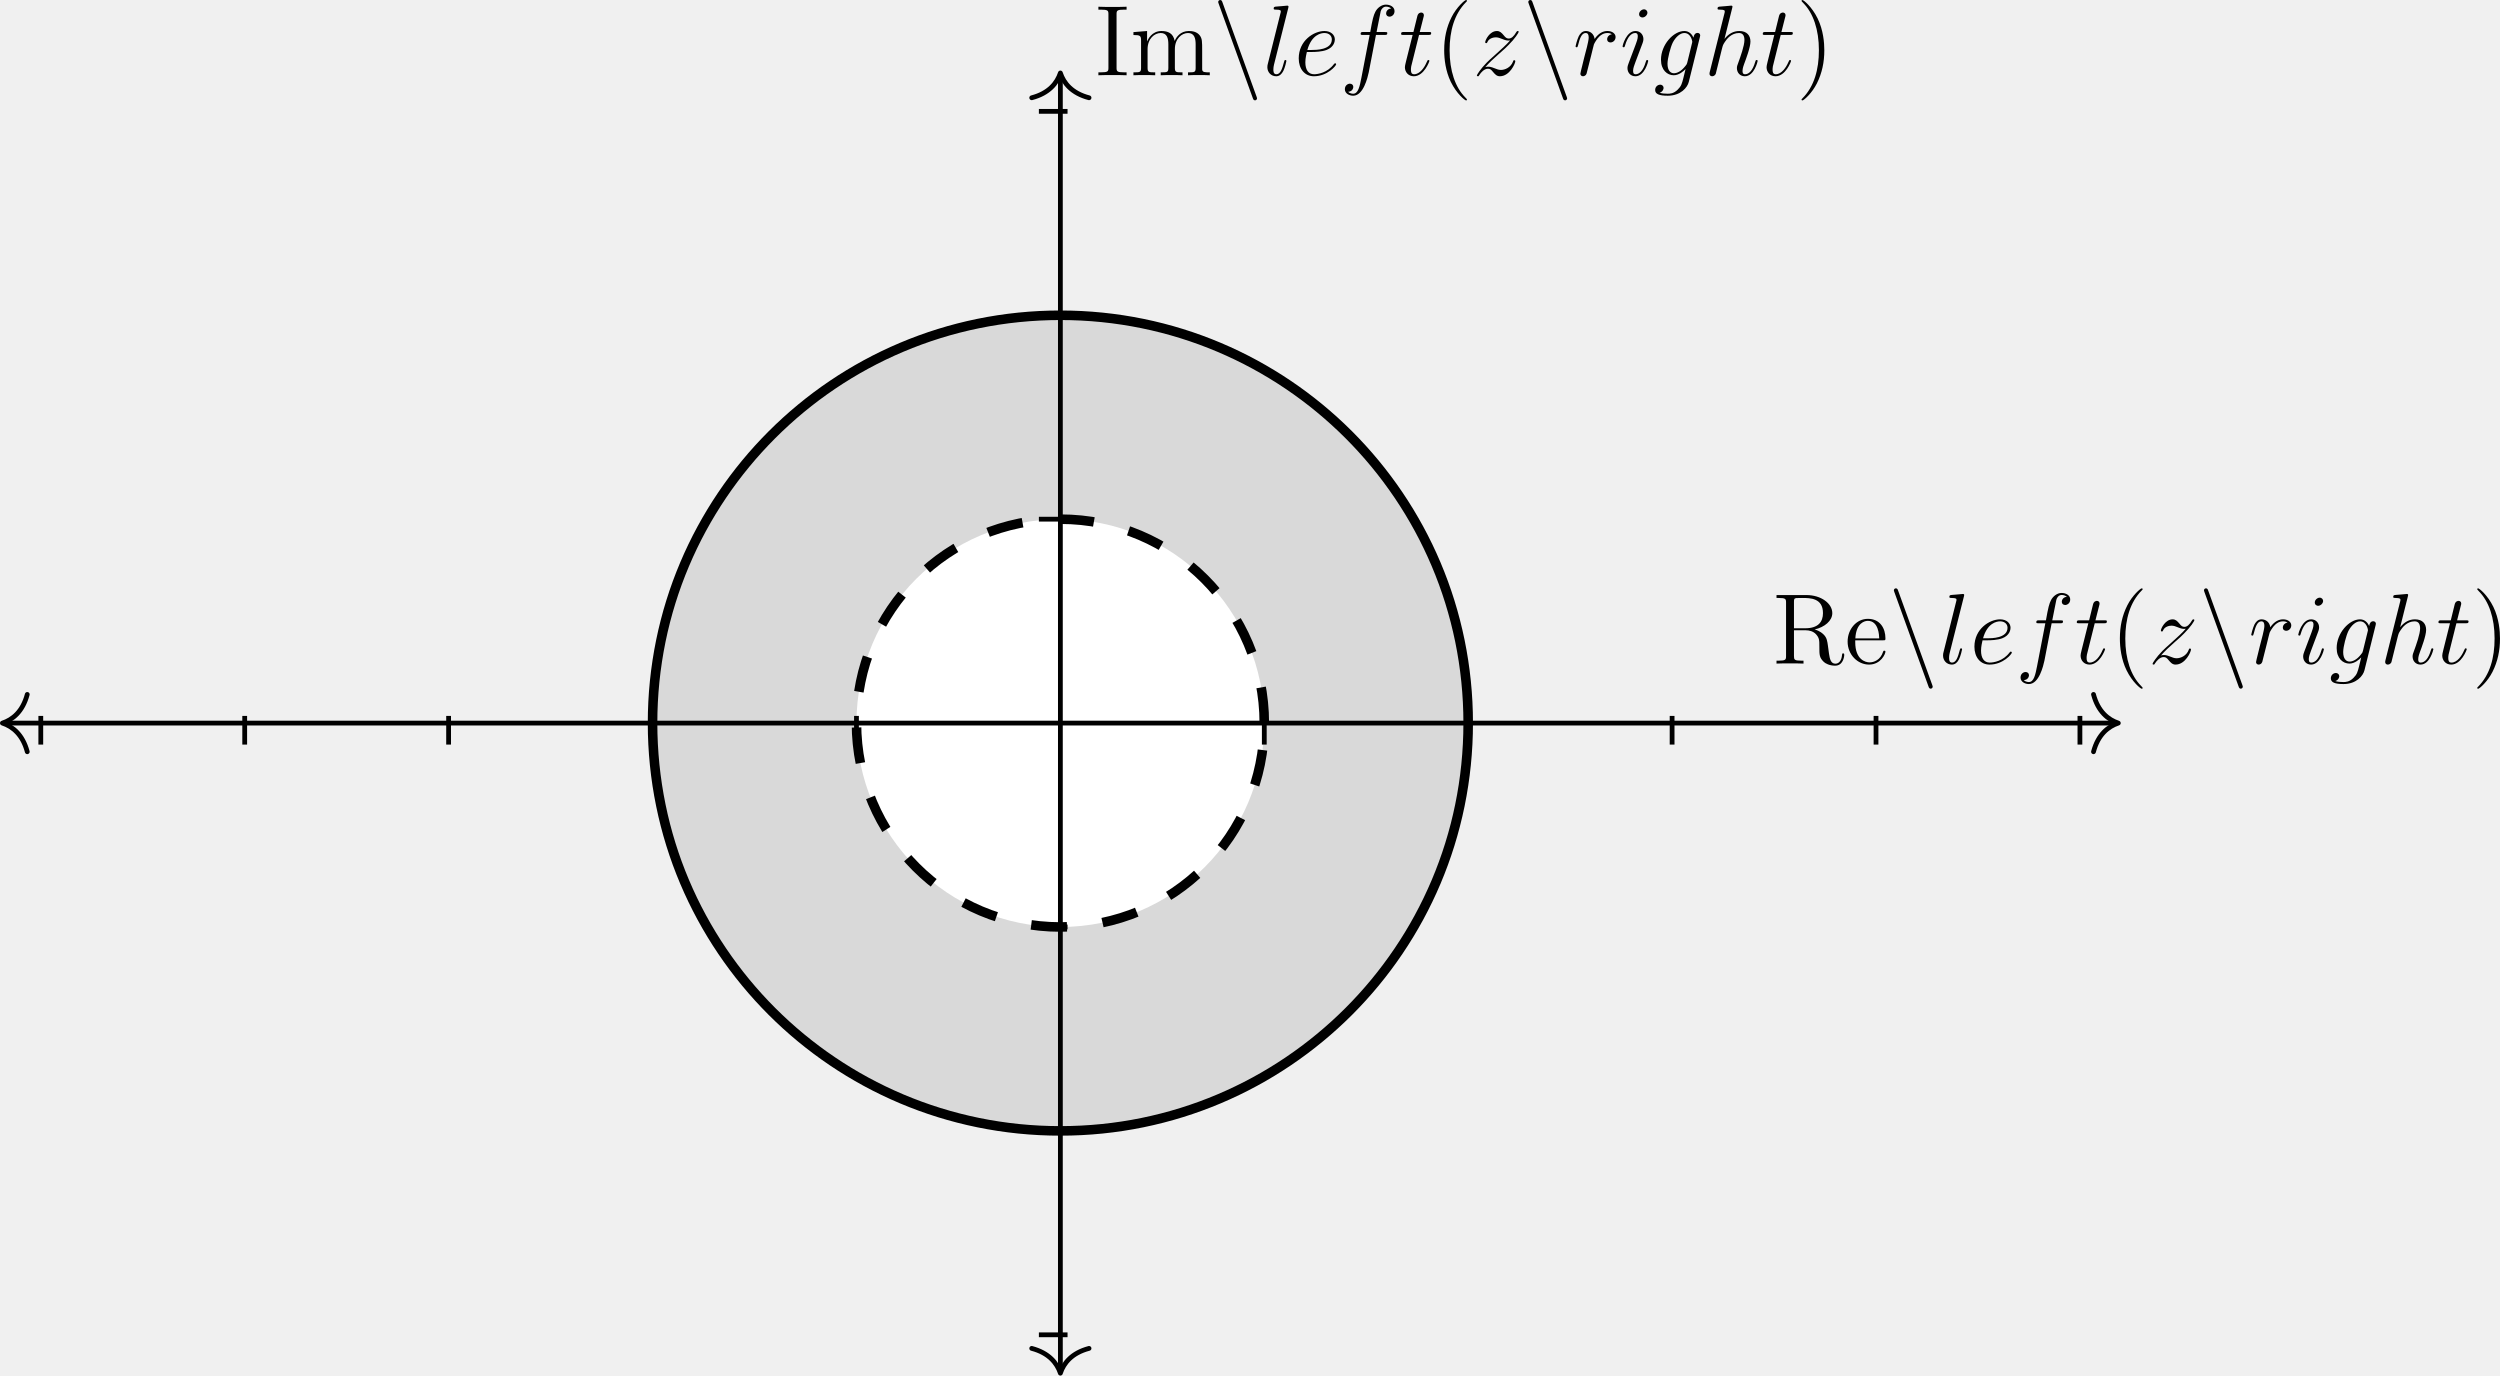
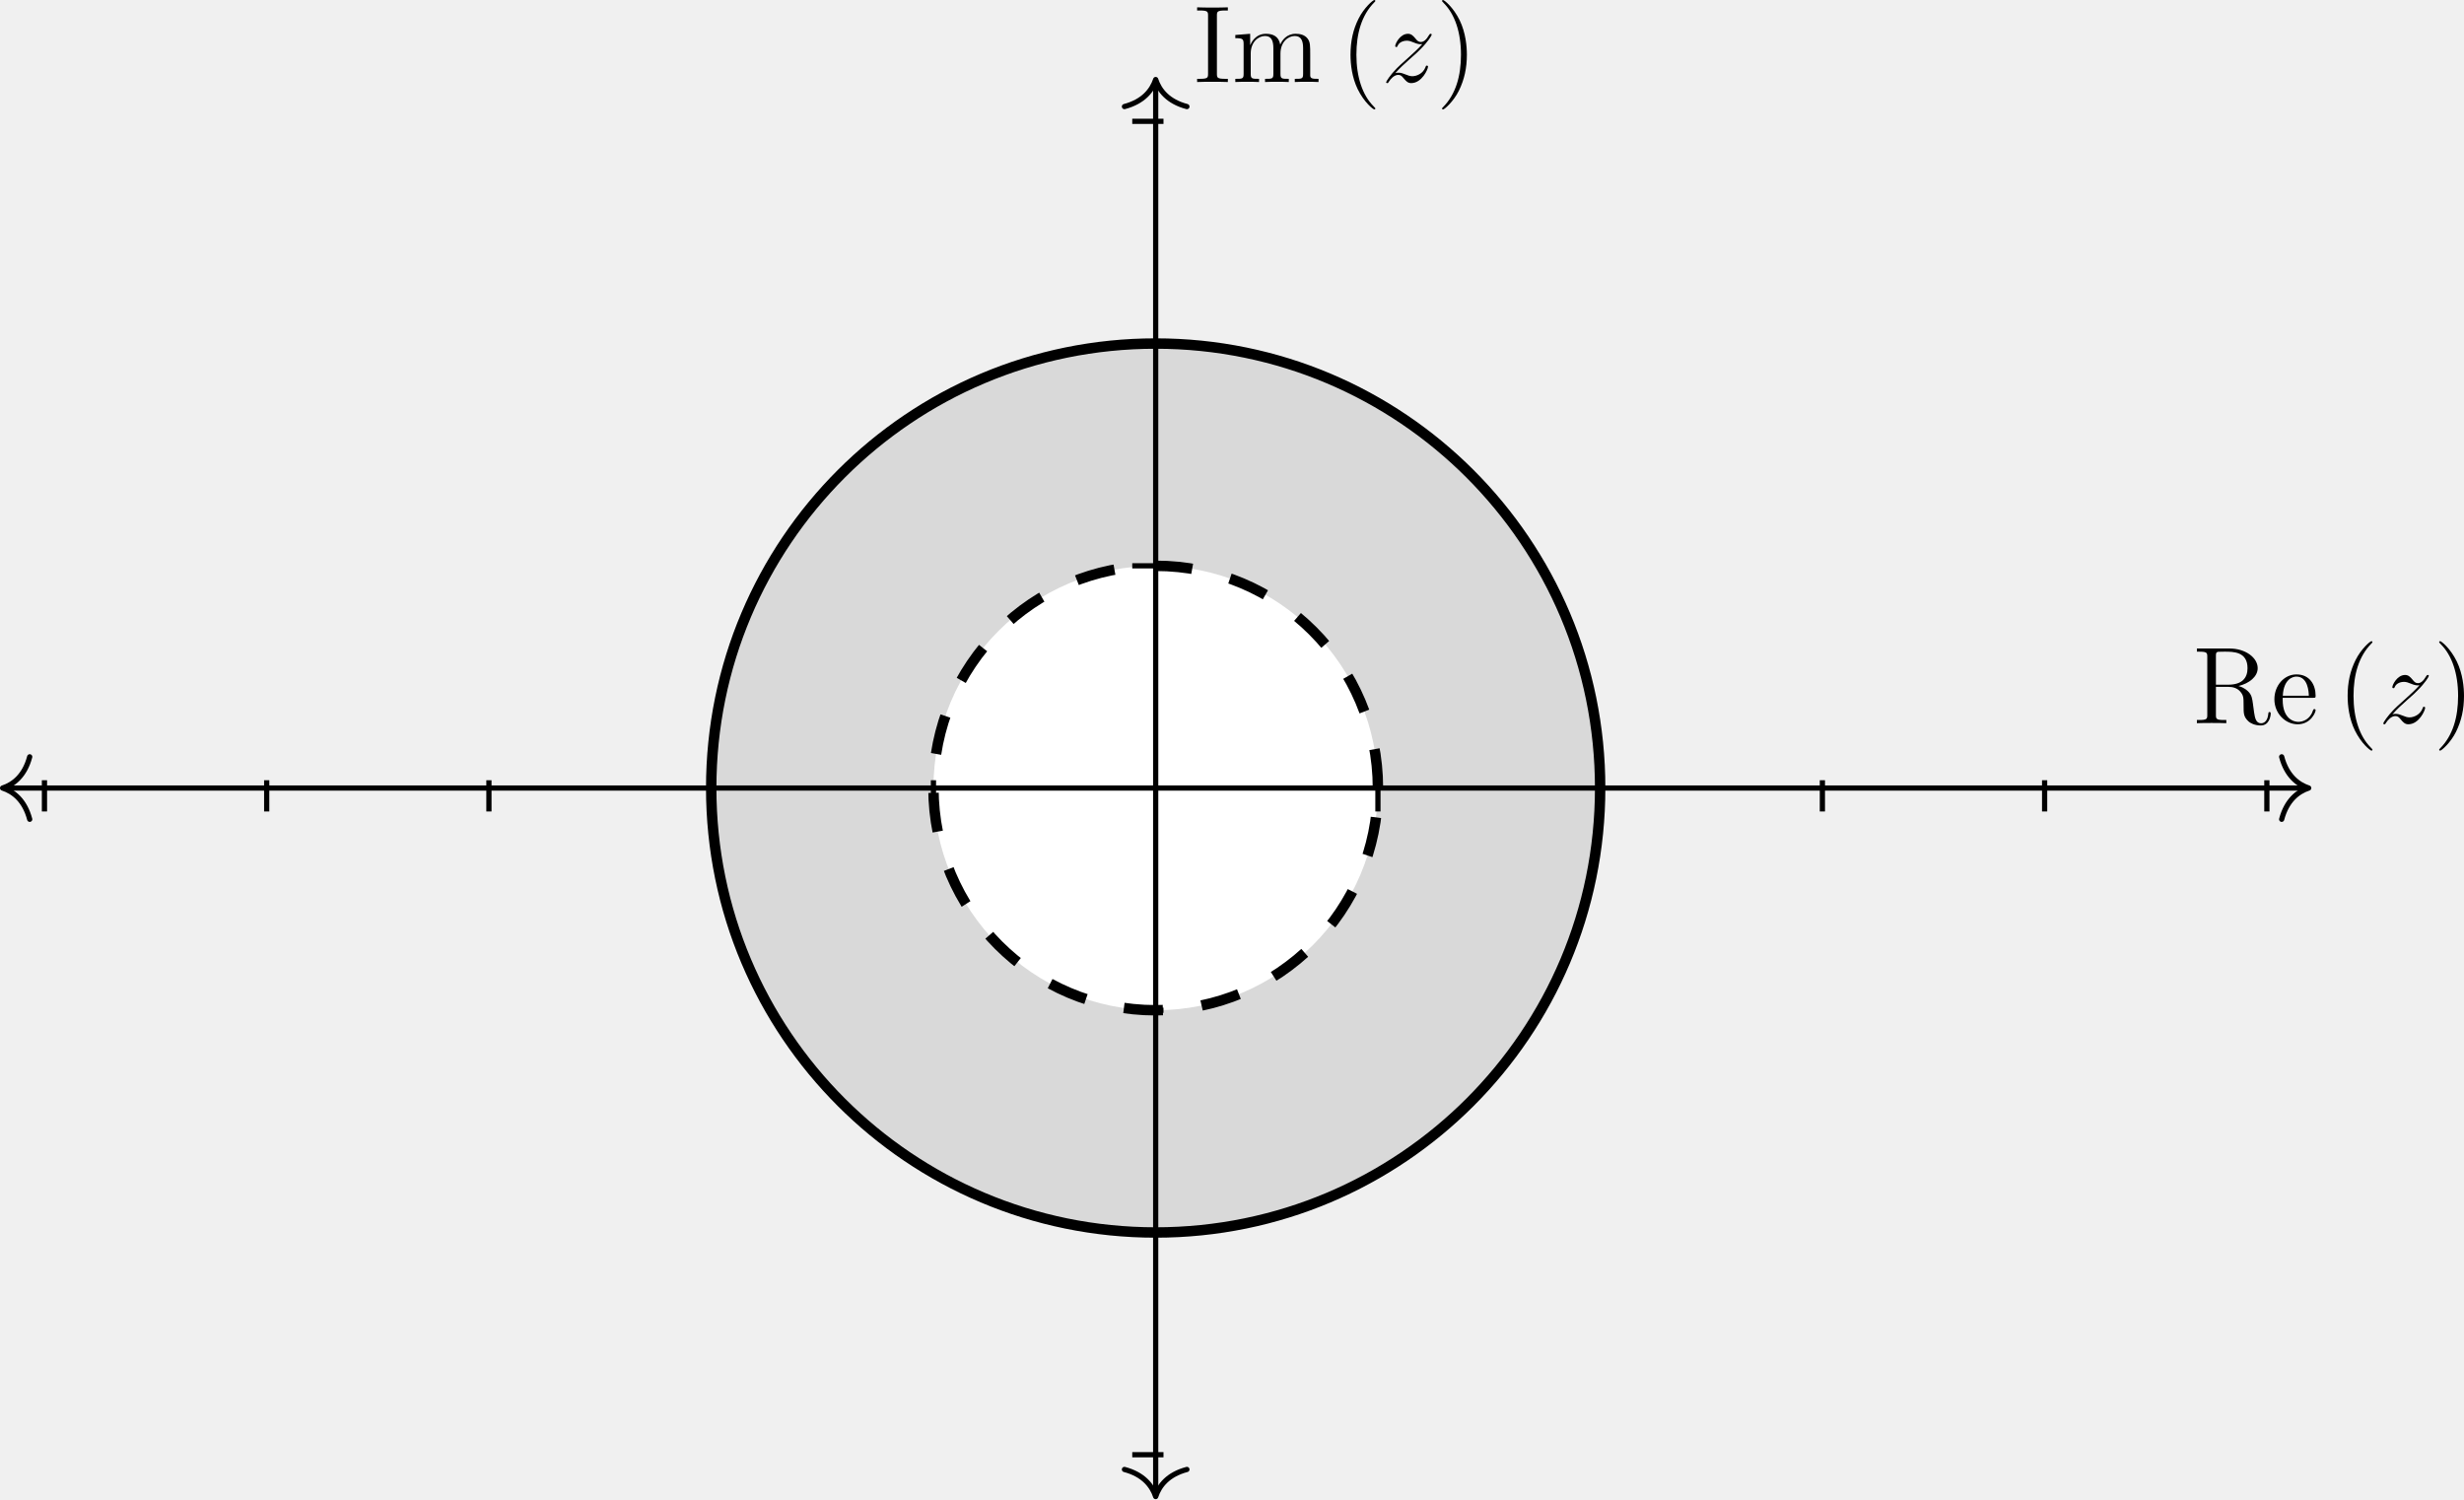
- <svg xmlns="http://www.w3.org/2000/svg" xmlns:xlink="http://www.w3.org/1999/xlink" version="1.1" width="291.932pt" height="160.632pt" viewBox="7.558 558.831 291.932 160.632">
+ <svg xmlns="http://www.w3.org/2000/svg" xmlns:xlink="http://www.w3.org/1999/xlink" version="1.1" width="264pt" height="160.634pt" viewBox="7.558 258.956 264 160.634">
  <defs>
-     <path id="g15-101" d="M4.997-1.303C4.997-1.375 4.926-1.435 4.878-1.435C4.842-1.435 4.83-1.423 4.722-1.315C3.957-.299 2.821-.12 2.367-.12C1.686-.12 1.327-.658 1.327-1.542C1.327-1.71 1.327-2.008 1.506-2.774H2.14C2.463-2.774 3.276-2.798 3.85-3.013C4.758-3.359 4.842-4.053 4.842-4.268C4.842-4.794 4.388-5.272 3.599-5.272C2.343-5.272 .538-4.136 .538-2.008C.538-.753 1.255 .12 2.343 .12C3.969 .12 4.997-1.148 4.997-1.303ZM4.483-4.268C4.483-3.013 2.57-3.013 2.068-3.013H1.566C2.08-4.854 3.216-5.033 3.599-5.033C4.125-5.033 4.483-4.722 4.483-4.268Z" />
-     <path id="g15-102" d="M6.528-7.639C6.528-8.141 6.025-8.416 5.499-8.416C4.985-8.416 4.483-8.034 4.244-7.568C4.029-7.149 3.909-6.719 3.634-5.153H2.833C2.606-5.153 2.487-5.153 2.487-4.937C2.487-4.806 2.558-4.806 2.798-4.806H3.563L2.582 .287C2.379 1.327 2.2 2.2 1.602 2.2C1.566 2.2 1.219 2.2 1.004 1.973C1.614 1.925 1.614 1.387 1.614 1.387C1.614 1.148 1.435 1.004 1.207 1.004C.968 1.004 .61 1.207 .61 1.662C.61 2.176 1.136 2.439 1.602 2.439C2.821 2.439 3.324 .251 3.455-.347L4.316-4.806H5.332C5.571-4.806 5.667-4.806 5.667-5.033C5.667-5.153 5.571-5.153 5.356-5.153H4.388L4.878-7.615C4.949-7.902 5.2-8.177 5.511-8.177C5.762-8.177 6.013-8.07 6.133-7.962C5.667-7.914 5.523-7.568 5.523-7.364C5.523-7.125 5.703-6.982 5.93-6.982C6.169-6.982 6.528-7.185 6.528-7.639Z" />
-     <path id="g15-103" d="M4.041-1.518C3.993-1.327 3.969-1.279 3.814-1.1C3.324-.466 2.821-.239 2.451-.239C2.056-.239 1.686-.55 1.686-1.375C1.686-2.008 2.044-3.347 2.307-3.885C2.654-4.555 3.192-5.033 3.694-5.033C4.483-5.033 4.639-4.053 4.639-3.981L4.603-3.814L4.041-1.518ZM4.22 .801L5.547-4.555C5.583-4.698 5.583-4.746 5.583-4.746C5.583-4.914 5.452-5.045 5.272-5.045C4.985-5.045 4.818-4.806 4.782-4.483C4.627-4.83 4.292-5.272 3.694-5.272C2.391-5.272 .909-3.634 .909-1.853C.909-.61 1.662 0 2.427 0C3.061 0 3.622-.502 3.838-.741C3.634 .06 3.634 .084 3.575 .335C3.407 .992 3.335 1.291 2.905 1.71C2.415 2.2 1.961 2.2 1.698 2.2C1.339 2.2 1.04 2.176 .741 2.08C1.124 1.973 1.219 1.638 1.219 1.506C1.219 1.315 1.076 1.124 .813 1.124C.526 1.124 .215 1.363 .215 1.757C.215 2.248 .705 2.439 1.722 2.439C3.264 2.439 4.065 1.447 4.22 .801Z" />
-     <path id="g15-104" d="M6.396-1.71C6.396-1.769 6.348-1.817 6.276-1.817C6.169-1.817 6.157-1.781 6.097-1.578C5.822-.622 5.38-.12 4.902-.12C4.782-.12 4.591-.132 4.591-.514C4.591-.825 4.734-1.207 4.782-1.339C4.997-1.913 5.535-3.324 5.535-4.017C5.535-4.734 5.117-5.272 4.208-5.272C3.527-5.272 2.929-4.949 2.439-4.328L3.359-7.998C3.371-8.046 3.395-8.118 3.395-8.177C3.395-8.297 3.252-8.297 3.252-8.297S2.654-8.249 2.594-8.237C2.391-8.225 2.212-8.201 1.997-8.189C1.698-8.165 1.614-8.153 1.614-7.938C1.614-7.819 1.71-7.819 1.877-7.819C2.463-7.819 2.475-7.711 2.475-7.592C2.475-7.52 2.451-7.424 2.439-7.388L.705-.466C.658-.287 .658-.263 .658-.191C.658 .072 .861 .12 .98 .12C1.184 .12 1.339-.036 1.399-.167L1.937-2.331C1.997-2.594 2.068-2.845 2.128-3.108C2.26-3.61 2.26-3.622 2.487-3.969S3.252-5.033 4.172-5.033C4.651-5.033 4.818-4.674 4.818-4.196C4.818-3.527 4.352-2.224 4.089-1.506C3.981-1.219 3.921-1.064 3.921-.849C3.921-.311 4.292 .12 4.866 .12C5.978 .12 6.396-1.638 6.396-1.71Z" />
-     <path id="g15-105" d="M3.383-1.71C3.383-1.769 3.335-1.817 3.264-1.817C3.156-1.817 3.144-1.781 3.084-1.578C2.774-.49 2.283-.12 1.889-.12C1.745-.12 1.578-.155 1.578-.514C1.578-.837 1.722-1.196 1.853-1.554L2.69-3.778C2.726-3.873 2.809-4.089 2.809-4.316C2.809-4.818 2.451-5.272 1.865-5.272C.765-5.272 .323-3.539 .323-3.443C.323-3.395 .371-3.335 .454-3.335C.562-3.335 .574-3.383 .622-3.551C.909-4.555 1.363-5.033 1.829-5.033C1.937-5.033 2.14-5.021 2.14-4.639C2.14-4.328 1.985-3.933 1.889-3.67C1.459-2.558 1.459-2.534 1.052-1.447C.98-1.255 .909-1.064 .909-.849C.909-.311 1.279 .12 1.853 .12C2.953 .12 3.383-1.626 3.383-1.71ZM3.288-7.46C3.288-7.639 3.144-7.855 2.881-7.855C2.606-7.855 2.295-7.592 2.295-7.281C2.295-6.982 2.546-6.886 2.69-6.886C3.013-6.886 3.288-7.197 3.288-7.46Z" />
-     <path id="g15-108" d="M2.821-1.71C2.821-1.769 2.774-1.817 2.702-1.817C2.594-1.817 2.582-1.757 2.534-1.578C2.319-.753 2.104-.12 1.626-.12C1.267-.12 1.267-.502 1.267-.669C1.267-.717 1.267-.968 1.351-1.303L3.037-7.998C3.049-8.046 3.072-8.118 3.072-8.177C3.072-8.297 2.929-8.297 2.929-8.297L2.271-8.237C2.068-8.225 1.889-8.201 1.674-8.189C1.387-8.165 1.303-8.153 1.303-7.938C1.303-7.819 1.423-7.819 1.542-7.819C2.152-7.819 2.152-7.711 2.152-7.592C2.152-7.544 2.152-7.52 2.092-7.305L.61-1.375C.574-1.243 .55-1.148 .55-.956C.55-.359 .992 .12 1.602 .12C1.997 .12 2.26-.143 2.451-.514C2.654-.909 2.821-1.662 2.821-1.71Z" />
-     <path id="g15-114" d="M5.093-4.555C5.093-4.937 4.722-5.272 4.125-5.272C3.646-5.272 3.096-5.057 2.594-4.328C2.511-4.961 2.032-5.272 1.554-5.272C1.088-5.272 .849-4.914 .705-4.651C.502-4.22 .323-3.503 .323-3.443C.323-3.395 .371-3.335 .454-3.335C.55-3.335 .562-3.347 .634-3.622C.813-4.34 1.04-5.033 1.518-5.033C1.805-5.033 1.889-4.83 1.889-4.483C1.889-4.22 1.769-3.754 1.686-3.383L1.351-2.092L1.112-1.112C1.028-.801 .897-.239 .897-.179C.897-.012 1.028 .12 1.207 .12C1.339 .12 1.566 .036 1.638-.203C1.674-.299 2.116-2.104 2.188-2.379C2.248-2.642 2.319-2.893 2.379-3.156L2.511-3.67C2.546-3.778 2.869-4.364 3.168-4.627C3.312-4.758 3.622-5.033 4.113-5.033C4.304-5.033 4.495-4.997 4.651-4.89C4.28-4.818 4.089-4.555 4.089-4.292C4.089-4.005 4.316-3.909 4.483-3.909C4.818-3.909 5.093-4.196 5.093-4.555Z" />
-     <path id="g15-116" d="M3.634-1.71C3.634-1.781 3.587-1.817 3.515-1.817C3.515-1.817 3.443-1.817 3.419-1.769C3.419-1.769 3.395-1.745 3.312-1.554C3.061-.956 2.511-.12 1.817-.12C1.459-.12 1.435-.418 1.435-.681C1.435-.681 1.435-.921 1.47-1.064L2.403-4.806H3.503C3.73-4.806 3.85-4.806 3.85-5.021C3.85-5.153 3.778-5.153 3.539-5.153H2.487L2.929-6.898C2.977-7.066 2.977-7.089 2.977-7.173C2.977-7.364 2.821-7.472 2.666-7.472C2.57-7.472 2.295-7.436 2.2-7.054L1.733-5.153H.61C.371-5.153 .263-5.153 .263-4.926C.263-4.806 .347-4.806 .574-4.806H1.638L.849-1.65C.753-1.231 .717-1.112 .717-.956C.717-.395 1.112 .12 1.781 .12C2.989 .12 3.634-1.626 3.634-1.71Z" />
-     <path id="g15-122" d="M5.093-1.674C5.093-1.722 5.081-1.793 4.961-1.793C4.866-1.793 4.854-1.745 4.818-1.626C4.555-.921 3.85-.634 3.383-.634C3.132-.634 2.893-.717 2.642-.825C2.164-1.016 2.032-1.016 1.877-1.016C1.757-1.016 1.626-1.016 1.518-.968C2.032-1.554 2.451-1.925 3.049-2.463C3.766-3.084 4.077-3.383 4.244-3.563C5.081-4.388 5.499-5.081 5.499-5.177S5.38-5.272 5.38-5.272C5.296-5.272 5.272-5.224 5.212-5.141C4.914-4.627 4.627-4.376 4.316-4.376C4.065-4.376 3.933-4.483 3.706-4.77C3.455-5.069 3.252-5.272 2.905-5.272C2.032-5.272 1.506-4.184 1.506-3.933C1.506-3.897 1.518-3.826 1.626-3.826C1.722-3.826 1.733-3.873 1.769-3.957C1.973-4.435 2.546-4.519 2.774-4.519C3.025-4.519 3.264-4.435 3.515-4.328C3.969-4.136 4.16-4.136 4.28-4.136C4.364-4.136 4.411-4.136 4.471-4.148C4.077-3.682 3.431-3.108 2.893-2.618C2.128-1.949 1.925-1.733 1.686-1.506C.956-.765 .514-.06 .514 .024C.514 .096 .574 .12 .646 .12S.729 .108 .813-.036C1.004-.335 1.387-.777 1.829-.777C2.08-.777 2.2-.693 2.439-.395C2.666-.132 2.869 .12 3.252 .12C4.423 .12 5.093-1.399 5.093-1.674Z" />
-     <path id="g12-110" d="M5.296 2.75C5.296 2.75 5.296 2.69 5.236 2.534L1.172-8.703C1.124-8.835 1.076-8.966 .909-8.966C.777-8.966 .669-8.859 .669-8.727C.669-8.727 .669-8.667 .729-8.512L4.794 2.726C4.842 2.857 4.89 2.989 5.057 2.989C5.189 2.989 5.296 2.881 5.296 2.75Z" />
-     <path id="g18-40" d="M3.885 2.905C3.885 2.869 3.885 2.845 3.682 2.642C2.487 1.435 1.817-.538 1.817-2.977C1.817-5.296 2.379-7.293 3.766-8.703C3.885-8.811 3.885-8.835 3.885-8.871C3.885-8.942 3.826-8.966 3.778-8.966C3.622-8.966 2.642-8.106 2.056-6.934C1.447-5.727 1.172-4.447 1.172-2.977C1.172-1.913 1.339-.49 1.961 .789C2.666 2.224 3.646 3.001 3.778 3.001C3.826 3.001 3.885 2.977 3.885 2.905Z" />
-     <path id="g18-41" d="M3.371-2.977C3.371-3.885 3.252-5.368 2.582-6.755C1.877-8.189 .897-8.966 .765-8.966C.717-8.966 .658-8.942 .658-8.871C.658-8.835 .658-8.811 .861-8.608C2.056-7.4 2.726-5.428 2.726-2.989C2.726-.669 2.164 1.327 .777 2.738C.658 2.845 .658 2.869 .658 2.905C.658 2.977 .717 3.001 .765 3.001C.921 3.001 1.901 2.14 2.487 .968C3.096-.251 3.371-1.542 3.371-2.977Z" />
-     <path id="g18-73" d="M3.79 0V-.347H3.527C2.63-.347 2.594-.466 2.594-.909V-7.257C2.594-7.699 2.63-7.819 3.527-7.819H3.79V-8.165C3.503-8.141 2.475-8.141 2.116-8.141S.717-8.141 .43-8.165V-7.819H.693C1.59-7.819 1.626-7.699 1.626-7.257V-.909C1.626-.466 1.59-.347 .693-.347H.43V0C.717-.024 1.745-.024 2.104-.024S3.503-.024 3.79 0Z" />
-     <path id="g18-82" d="M8.572-1.04C8.572-1.112 8.572-1.219 8.44-1.219C8.321-1.219 8.321-1.148 8.309-1.028C8.249-.311 7.902 .012 7.52 .012C6.97 .012 6.85-.55 6.755-1.184L6.635-2.08C6.551-2.678 6.504-3.061 6.145-3.431C6.013-3.563 5.703-3.885 5.045-4.065C6.229-4.34 7.149-5.093 7.149-6.013C7.149-7.173 5.798-8.165 4.077-8.165H.502V-7.819H.741C1.602-7.819 1.638-7.699 1.638-7.257V-.909C1.638-.466 1.602-.347 .741-.347H.502V0C.777-.024 1.757-.024 2.104-.024S3.443-.024 3.718 0V-.347H3.479C2.618-.347 2.582-.466 2.582-.909V-3.969H3.969C4.435-3.969 4.878-3.838 5.2-3.503C5.607-3.049 5.607-2.798 5.607-1.973C5.607-1.028 5.607-.717 6.133-.203C6.312-.024 6.814 .251 7.484 .251C8.416 .251 8.572-.789 8.572-1.04ZM6.037-6.013C6.037-4.973 5.475-4.208 3.921-4.208H2.582V-7.34C2.582-7.615 2.582-7.759 2.833-7.807C2.941-7.819 3.3-7.819 3.539-7.819C4.507-7.819 6.037-7.819 6.037-6.013Z" />
-     <path id="g18-101" d="M4.866-1.423C4.866-1.494 4.806-1.542 4.734-1.542C4.639-1.542 4.615-1.482 4.591-1.423C4.28-.418 3.479-.143 2.977-.143S1.267-.478 1.267-2.546V-2.774H4.579C4.842-2.774 4.866-2.774 4.866-3.001C4.866-4.208 4.22-5.332 2.774-5.332C1.411-5.332 .359-4.101 .359-2.618C.359-1.04 1.578 .12 2.905 .12C4.328 .12 4.866-1.172 4.866-1.423ZM4.125-3.001H1.279C1.375-4.878 2.427-5.093 2.762-5.093C4.041-5.093 4.113-3.407 4.125-3.001Z" />
-     <path id="g18-109" d="M9.48 0V-.347C8.883-.347 8.584-.347 8.572-.705V-2.905C8.572-4.017 8.572-4.352 8.297-4.734C7.95-5.2 7.388-5.272 6.982-5.272C5.99-5.272 5.487-4.555 5.296-4.089C5.129-5.009 4.483-5.272 3.73-5.272C2.57-5.272 2.116-4.28 2.02-4.041H2.008V-5.272L.383-5.141V-4.794C1.196-4.794 1.291-4.71 1.291-4.125V-.885C1.291-.347 1.16-.347 .383-.347V0C.693-.024 1.339-.024 1.674-.024C2.02-.024 2.666-.024 2.977 0V-.347C2.212-.347 2.068-.347 2.068-.885V-3.108C2.068-4.364 2.893-5.033 3.634-5.033S4.543-4.423 4.543-3.694V-.885C4.543-.347 4.411-.347 3.634-.347V0C3.945-.024 4.591-.024 4.926-.024C5.272-.024 5.918-.024 6.229 0V-.347C5.464-.347 5.32-.347 5.32-.885V-3.108C5.32-4.364 6.145-5.033 6.886-5.033S7.795-4.423 7.795-3.694V-.885C7.795-.347 7.663-.347 6.886-.347V0C7.197-.024 7.843-.024 8.177-.024C8.524-.024 9.17-.024 9.48 0Z" />
+     <path id="g30-122" d="M5.093-1.674C5.093-1.722 5.081-1.793 4.961-1.793C4.866-1.793 4.854-1.745 4.818-1.626C4.555-.921 3.85-.634 3.383-.634C3.132-.634 2.893-.717 2.642-.825C2.164-1.016 2.032-1.016 1.877-1.016C1.757-1.016 1.626-1.016 1.518-.968C2.032-1.554 2.451-1.925 3.049-2.463C3.766-3.084 4.077-3.383 4.244-3.563C5.081-4.388 5.499-5.081 5.499-5.177S5.38-5.272 5.38-5.272C5.296-5.272 5.272-5.224 5.212-5.141C4.914-4.627 4.627-4.376 4.316-4.376C4.065-4.376 3.933-4.483 3.706-4.77C3.455-5.069 3.252-5.272 2.905-5.272C2.032-5.272 1.506-4.184 1.506-3.933C1.506-3.897 1.518-3.826 1.626-3.826C1.722-3.826 1.733-3.873 1.769-3.957C1.973-4.435 2.546-4.519 2.774-4.519C3.025-4.519 3.264-4.435 3.515-4.328C3.969-4.136 4.16-4.136 4.28-4.136C4.364-4.136 4.411-4.136 4.471-4.148C4.077-3.682 3.431-3.108 2.893-2.618C2.128-1.949 1.925-1.733 1.686-1.506C.956-.765 .514-.06 .514 .024C.514 .096 .574 .12 .646 .12S.729 .108 .813-.036C1.004-.335 1.387-.777 1.829-.777C2.08-.777 2.2-.693 2.439-.395C2.666-.132 2.869 .12 3.252 .12C4.423 .12 5.093-1.399 5.093-1.674Z" />
+     <path id="g33-40" d="M3.885 2.905C3.885 2.869 3.885 2.845 3.682 2.642C2.487 1.435 1.817-.538 1.817-2.977C1.817-5.296 2.379-7.293 3.766-8.703C3.885-8.811 3.885-8.835 3.885-8.871C3.885-8.942 3.826-8.966 3.778-8.966C3.622-8.966 2.642-8.106 2.056-6.934C1.447-5.727 1.172-4.447 1.172-2.977C1.172-1.913 1.339-.49 1.961 .789C2.666 2.224 3.646 3.001 3.778 3.001C3.826 3.001 3.885 2.977 3.885 2.905Z" />
+     <path id="g33-41" d="M3.371-2.977C3.371-3.885 3.252-5.368 2.582-6.755C1.877-8.189 .897-8.966 .765-8.966C.717-8.966 .658-8.942 .658-8.871C.658-8.835 .658-8.811 .861-8.608C2.056-7.4 2.726-5.428 2.726-2.989C2.726-.669 2.164 1.327 .777 2.738C.658 2.845 .658 2.869 .658 2.905C.658 2.977 .717 3.001 .765 3.001C.921 3.001 1.901 2.14 2.487 .968C3.096-.251 3.371-1.542 3.371-2.977Z" />
+     <path id="g33-73" d="M3.79 0V-.347H3.527C2.63-.347 2.594-.466 2.594-.909V-7.257C2.594-7.699 2.63-7.819 3.527-7.819H3.79V-8.165C3.503-8.141 2.475-8.141 2.116-8.141S.717-8.141 .43-8.165V-7.819H.693C1.59-7.819 1.626-7.699 1.626-7.257V-.909C1.626-.466 1.59-.347 .693-.347H.43V0C.717-.024 1.745-.024 2.104-.024S3.503-.024 3.79 0Z" />
+     <path id="g33-82" d="M8.572-1.04C8.572-1.112 8.572-1.219 8.44-1.219C8.321-1.219 8.321-1.148 8.309-1.028C8.249-.311 7.902 .012 7.52 .012C6.97 .012 6.85-.55 6.755-1.184L6.635-2.08C6.551-2.678 6.504-3.061 6.145-3.431C6.013-3.563 5.703-3.885 5.045-4.065C6.229-4.34 7.149-5.093 7.149-6.013C7.149-7.173 5.798-8.165 4.077-8.165H.502V-7.819H.741C1.602-7.819 1.638-7.699 1.638-7.257V-.909C1.638-.466 1.602-.347 .741-.347H.502V0C.777-.024 1.757-.024 2.104-.024S3.443-.024 3.718 0V-.347H3.479C2.618-.347 2.582-.466 2.582-.909V-3.969H3.969C4.435-3.969 4.878-3.838 5.2-3.503C5.607-3.049 5.607-2.798 5.607-1.973C5.607-1.028 5.607-.717 6.133-.203C6.312-.024 6.814 .251 7.484 .251C8.416 .251 8.572-.789 8.572-1.04ZM6.037-6.013C6.037-4.973 5.475-4.208 3.921-4.208H2.582V-7.34C2.582-7.615 2.582-7.759 2.833-7.807C2.941-7.819 3.3-7.819 3.539-7.819C4.507-7.819 6.037-7.819 6.037-6.013Z" />
+     <path id="g33-101" d="M4.866-1.423C4.866-1.494 4.806-1.542 4.734-1.542C4.639-1.542 4.615-1.482 4.591-1.423C4.28-.418 3.479-.143 2.977-.143S1.267-.478 1.267-2.546V-2.774H4.579C4.842-2.774 4.866-2.774 4.866-3.001C4.866-4.208 4.22-5.332 2.774-5.332C1.411-5.332 .359-4.101 .359-2.618C.359-1.04 1.578 .12 2.905 .12C4.328 .12 4.866-1.172 4.866-1.423ZM4.125-3.001H1.279C1.375-4.878 2.427-5.093 2.762-5.093C4.041-5.093 4.113-3.407 4.125-3.001Z" />
+     <path id="g33-109" d="M9.48 0V-.347C8.883-.347 8.584-.347 8.572-.705V-2.905C8.572-4.017 8.572-4.352 8.297-4.734C7.95-5.2 7.388-5.272 6.982-5.272C5.99-5.272 5.487-4.555 5.296-4.089C5.129-5.009 4.483-5.272 3.73-5.272C2.57-5.272 2.116-4.28 2.02-4.041H2.008V-5.272L.383-5.141V-4.794C1.196-4.794 1.291-4.71 1.291-4.125V-.885C1.291-.347 1.16-.347 .383-.347V0C.693-.024 1.339-.024 1.674-.024C2.02-.024 2.666-.024 2.977 0V-.347C2.212-.347 2.068-.347 2.068-.885V-3.108C2.068-4.364 2.893-5.033 3.634-5.033S4.543-4.423 4.543-3.694V-.885C4.543-.347 4.411-.347 3.634-.347V0C3.945-.024 4.591-.024 4.926-.024C5.272-.024 5.918-.024 6.229 0V-.347C5.464-.347 5.32-.347 5.32-.885V-3.108C5.32-4.364 6.145-5.033 6.886-5.033S7.795-4.423 7.795-3.694V-.885C7.795-.347 7.663-.347 6.886-.347V0C7.197-.024 7.843-.024 8.177-.024C8.524-.024 9.17-.024 9.48 0Z" />
  </defs>
  <g id="page1" transform="matrix(1.4 0 0 1.4 0 0)">
-     <path d="M127.859 459.477C127.859 440.691 112.629 425.461 93.844 425.461C75.055 425.461 59.828 440.691 59.828 459.477C59.828 478.266 75.055 493.492 93.844 493.492C112.629 493.492 127.859 478.266 127.859 459.477Z" fill="#d9d9d9" />
-     <path d="M127.859 459.477C127.859 440.691 112.629 425.461 93.844 425.461C75.055 425.461 59.828 440.691 59.828 459.477C59.828 478.266 75.055 493.492 93.844 493.492C112.629 493.492 127.859 478.266 127.859 459.477Z" stroke="#000" fill="none" stroke-width=".797" stroke-miterlimit="10" />
-     <path d="M110.852 459.477C110.852 450.082 103.238 442.469 93.844 442.469C84.449 442.469 76.836 450.082 76.836 459.477C76.836 468.871 84.449 476.484 93.844 476.484C103.238 476.484 110.852 468.871 110.852 459.477Z" fill="#fff" />
-     <path d="M110.852 459.477C110.852 450.082 103.238 442.469 93.844 442.469C84.449 442.469 76.836 450.082 76.836 459.477C76.836 468.871 84.449 476.484 93.844 476.484C103.238 476.484 110.852 468.871 110.852 459.477Z" stroke="#000" fill="none" stroke-width=".797" stroke-miterlimit="10" stroke-dasharray="2.989 2.989" />
-     <path d="M5.797 459.477H181.887" stroke="#000" fill="none" stroke-width=".399" stroke-miterlimit="10" />
-     <path d="M7.672 461.867C7.293 460.434 6.449 459.758 5.598 459.477C6.449 459.199 7.293 458.52 7.672 457.086" stroke="#000" fill="none" stroke-width=".399" stroke-miterlimit="10" stroke-linecap="round" stroke-linejoin="round" />
-     <path d="M180.016 457.086C180.395 458.52 181.239 459.199 182.086 459.477C181.239 459.758 180.395 460.434 180.016 461.867" stroke="#000" fill="none" stroke-width=".399" stroke-miterlimit="10" stroke-linecap="round" stroke-linejoin="round" />
-     <g transform="matrix(.7 0 0 .7 87.53483 132.8801)">
-       <use x="93.843" y="459.477" xlink:href="#g18-82" />
-       <use x="102.458" y="459.477" xlink:href="#g18-101" />
-       <use x="107.66" y="459.477" xlink:href="#g12-110" />
-       <use x="113.638" y="459.477" xlink:href="#g15-108" />
-       <use x="117.388" y="459.477" xlink:href="#g15-101" />
-       <use x="122.813" y="459.477" xlink:href="#g15-102" />
-       <use x="129.86" y="459.477" xlink:href="#g15-116" />
-       <use x="134.087" y="459.477" xlink:href="#g18-40" />
-       <use x="138.639" y="459.477" xlink:href="#g15-122" />
-       <use x="144.61" y="459.477" xlink:href="#g12-110" />
-       <use x="150.587" y="459.477" xlink:href="#g15-114" />
-       <use x="156.188" y="459.477" xlink:href="#g15-105" />
-       <use x="160.181" y="459.477" xlink:href="#g15-103" />
-       <use x="166.215" y="459.477" xlink:href="#g15-104" />
-       <use x="172.954" y="459.477" xlink:href="#g15-116" />
-       <use x="177.181" y="459.477" xlink:href="#g18-41" />
+     <path d="M127.859 245.281C127.859 226.492 112.629 211.262 93.844 211.262C75.055 211.262 59.828 226.492 59.828 245.281C59.828 264.066 75.055 279.297 93.844 279.297C112.629 279.297 127.859 264.066 127.859 245.281Z" fill="#d9d9d9" />
+     <path d="M127.859 245.281C127.859 226.492 112.629 211.262 93.844 211.262C75.055 211.262 59.828 226.492 59.828 245.281C59.828 264.066 75.055 279.297 93.844 279.297C112.629 279.297 127.859 264.066 127.859 245.281Z" stroke="#000" fill="none" stroke-width=".797" stroke-miterlimit="10" />
+     <path d="M110.852 245.281C110.852 235.887 103.238 228.273 93.844 228.273C84.449 228.273 76.836 235.887 76.836 245.281C76.836 254.672 84.449 262.289 93.844 262.289C103.238 262.289 110.852 254.672 110.852 245.281Z" fill="#fff" />
+     <path d="M110.852 245.281C110.852 235.887 103.238 228.273 93.844 228.273C84.449 228.273 76.836 235.887 76.836 245.281C76.836 254.672 84.449 262.289 93.844 262.289C103.238 262.289 110.852 254.672 110.852 245.281Z" stroke="#000" fill="none" stroke-width=".797" stroke-miterlimit="10" stroke-dasharray="2.989 2.989" />
+     <path d="M5.797 245.281H181.887" stroke="#000" fill="none" stroke-width=".399" stroke-miterlimit="10" />
+     <path d="M7.672 247.672C7.293 246.238 6.449 245.559 5.598 245.281C6.449 245 7.293 244.324 7.672 242.891" stroke="#000" fill="none" stroke-width=".399" stroke-miterlimit="10" stroke-linecap="round" stroke-linejoin="round" />
+     <path d="M180.016 242.891C180.395 244.324 181.239 245 182.086 245.281C181.239 245.559 180.395 246.238 180.016 247.672" stroke="#000" fill="none" stroke-width=".399" stroke-miterlimit="10" stroke-linecap="round" stroke-linejoin="round" />
+     <g transform="matrix(.7 0 0 .7 107.4868 68.621)">
+       <use x="93.843" y="245.28" xlink:href="#g33-82" />
+       <use x="102.458" y="245.28" xlink:href="#g33-101" />
+       <use x="109.653" y="245.28" xlink:href="#g33-40" />
+       <use x="114.205" y="245.28" xlink:href="#g30-122" />
+       <use x="120.176" y="245.28" xlink:href="#g33-41" />
    </g>
-     <path d="M93.844 513.504V405.449" stroke="#000" fill="none" stroke-width=".399" stroke-miterlimit="10" />
-     <path d="M96.234 511.633C94.801 512.012 94.121 512.855 93.844 513.703C93.562 512.855 92.887 512.012 91.453 511.633" stroke="#000" fill="none" stroke-width=".399" stroke-miterlimit="10" stroke-linecap="round" stroke-linejoin="round" />
-     <path d="M91.453 407.32C92.887 406.945 93.562 406.102 93.844 405.25C94.121 406.102 94.801 406.945 96.234 407.32" stroke="#000" fill="none" stroke-width=".399" stroke-miterlimit="10" stroke-linecap="round" stroke-linejoin="round" />
-     <g transform="matrix(.7 0 0 .7 31.02353 83.8081)">
-       <use x="93.843" y="459.477" xlink:href="#g18-73" />
-       <use x="98.066" y="459.477" xlink:href="#g18-109" />
-       <use x="107.879" y="459.477" xlink:href="#g12-110" />
-       <use x="113.856" y="459.477" xlink:href="#g15-108" />
-       <use x="117.606" y="459.477" xlink:href="#g15-101" />
-       <use x="123.032" y="459.477" xlink:href="#g15-102" />
-       <use x="130.078" y="459.477" xlink:href="#g15-116" />
-       <use x="134.305" y="459.477" xlink:href="#g18-40" />
-       <use x="138.857" y="459.477" xlink:href="#g15-122" />
-       <use x="144.828" y="459.477" xlink:href="#g12-110" />
-       <use x="150.806" y="459.477" xlink:href="#g15-114" />
-       <use x="156.406" y="459.477" xlink:href="#g15-105" />
-       <use x="160.4" y="459.477" xlink:href="#g15-103" />
-       <use x="166.434" y="459.477" xlink:href="#g15-104" />
-       <use x="173.172" y="459.477" xlink:href="#g15-116" />
-       <use x="177.4" y="459.477" xlink:href="#g18-41" />
+     <path d="M93.844 299.309V191.254" stroke="#000" fill="none" stroke-width=".399" stroke-miterlimit="10" />
+     <path d="M96.234 297.433C94.801 297.812 94.121 298.656 93.844 299.508C93.562 298.656 92.887 297.812 91.453 297.433" stroke="#000" fill="none" stroke-width=".399" stroke-miterlimit="10" stroke-linecap="round" stroke-linejoin="round" />
+     <path d="M91.453 193.125C92.887 192.746 93.562 191.902 93.844 191.055C94.121 191.902 94.801 192.746 96.234 193.125" stroke="#000" fill="none" stroke-width=".399" stroke-miterlimit="10" stroke-linecap="round" stroke-linejoin="round" />
+     <g transform="matrix(.7 0 0 .7 31.02353 19.549)">
+       <use x="93.843" y="245.28" xlink:href="#g33-73" />
+       <use x="98.066" y="245.28" xlink:href="#g33-109" />
+       <use x="109.871" y="245.28" xlink:href="#g33-40" />
+       <use x="114.424" y="245.28" xlink:href="#g30-122" />
+       <use x="120.394" y="245.28" xlink:href="#g33-41" />
    </g>
-     <path d="M8.801 458.879V461.27" stroke="#000" fill="none" stroke-width=".399" stroke-miterlimit="10" />
-     <path d="M25.809 458.879V461.27" stroke="#000" fill="none" stroke-width=".399" stroke-miterlimit="10" />
-     <path d="M42.816 458.879V461.27" stroke="#000" fill="none" stroke-width=".399" stroke-miterlimit="10" />
-     <path d="M59.828 458.879V461.27" stroke="#000" fill="none" stroke-width=".399" stroke-miterlimit="10" />
-     <path d="M76.836 458.879V461.27" stroke="#000" fill="none" stroke-width=".399" stroke-miterlimit="10" />
-     <path d="M110.852 458.879V461.27" stroke="#000" fill="none" stroke-width=".399" stroke-miterlimit="10" />
-     <path d="M127.859 458.879V461.27" stroke="#000" fill="none" stroke-width=".399" stroke-miterlimit="10" />
-     <path d="M144.867 458.879V461.27" stroke="#000" fill="none" stroke-width=".399" stroke-miterlimit="10" />
-     <path d="M161.875 458.879V461.27" stroke="#000" fill="none" stroke-width=".399" stroke-miterlimit="10" />
-     <path d="M178.883 458.879V461.27" stroke="#000" fill="none" stroke-width=".399" stroke-miterlimit="10" />
-     <path d="M94.441 510.5H92.051" stroke="#000" fill="none" stroke-width=".399" stroke-miterlimit="10" />
-     <path d="M94.441 493.492H92.051" stroke="#000" fill="none" stroke-width=".399" stroke-miterlimit="10" />
-     <path d="M94.441 476.484H92.051" stroke="#000" fill="none" stroke-width=".399" stroke-miterlimit="10" />
-     <path d="M94.441 442.469H92.051" stroke="#000" fill="none" stroke-width=".399" stroke-miterlimit="10" />
-     <path d="M94.441 425.461H92.051" stroke="#000" fill="none" stroke-width=".399" stroke-miterlimit="10" />
-     <path d="M94.441 408.453H92.051" stroke="#000" fill="none" stroke-width=".399" stroke-miterlimit="10" />
+     <path d="M8.801 244.684V247.074" stroke="#000" fill="none" stroke-width=".399" stroke-miterlimit="10" />
+     <path d="M25.809 244.684V247.074" stroke="#000" fill="none" stroke-width=".399" stroke-miterlimit="10" />
+     <path d="M42.816 244.684V247.074" stroke="#000" fill="none" stroke-width=".399" stroke-miterlimit="10" />
+     <path d="M59.828 244.684V247.074" stroke="#000" fill="none" stroke-width=".399" stroke-miterlimit="10" />
+     <path d="M76.836 244.684V247.074" stroke="#000" fill="none" stroke-width=".399" stroke-miterlimit="10" />
+     <path d="M110.852 244.684V247.074" stroke="#000" fill="none" stroke-width=".399" stroke-miterlimit="10" />
+     <path d="M127.859 244.684V247.074" stroke="#000" fill="none" stroke-width=".399" stroke-miterlimit="10" />
+     <path d="M144.867 244.684V247.074" stroke="#000" fill="none" stroke-width=".399" stroke-miterlimit="10" />
+     <path d="M161.875 244.684V247.074" stroke="#000" fill="none" stroke-width=".399" stroke-miterlimit="10" />
+     <path d="M178.883 244.684V247.074" stroke="#000" fill="none" stroke-width=".399" stroke-miterlimit="10" />
+     <path d="M94.441 296.305H92.051" stroke="#000" fill="none" stroke-width=".399" stroke-miterlimit="10" />
+     <path d="M94.441 279.297H92.051" stroke="#000" fill="none" stroke-width=".399" stroke-miterlimit="10" />
+     <path d="M94.441 262.289H92.051" stroke="#000" fill="none" stroke-width=".399" stroke-miterlimit="10" />
+     <path d="M94.441 228.273H92.051" stroke="#000" fill="none" stroke-width=".399" stroke-miterlimit="10" />
+     <path d="M94.441 211.262H92.051" stroke="#000" fill="none" stroke-width=".399" stroke-miterlimit="10" />
+     <path d="M94.441 194.254H92.051" stroke="#000" fill="none" stroke-width=".399" stroke-miterlimit="10" />
  </g>
</svg>
